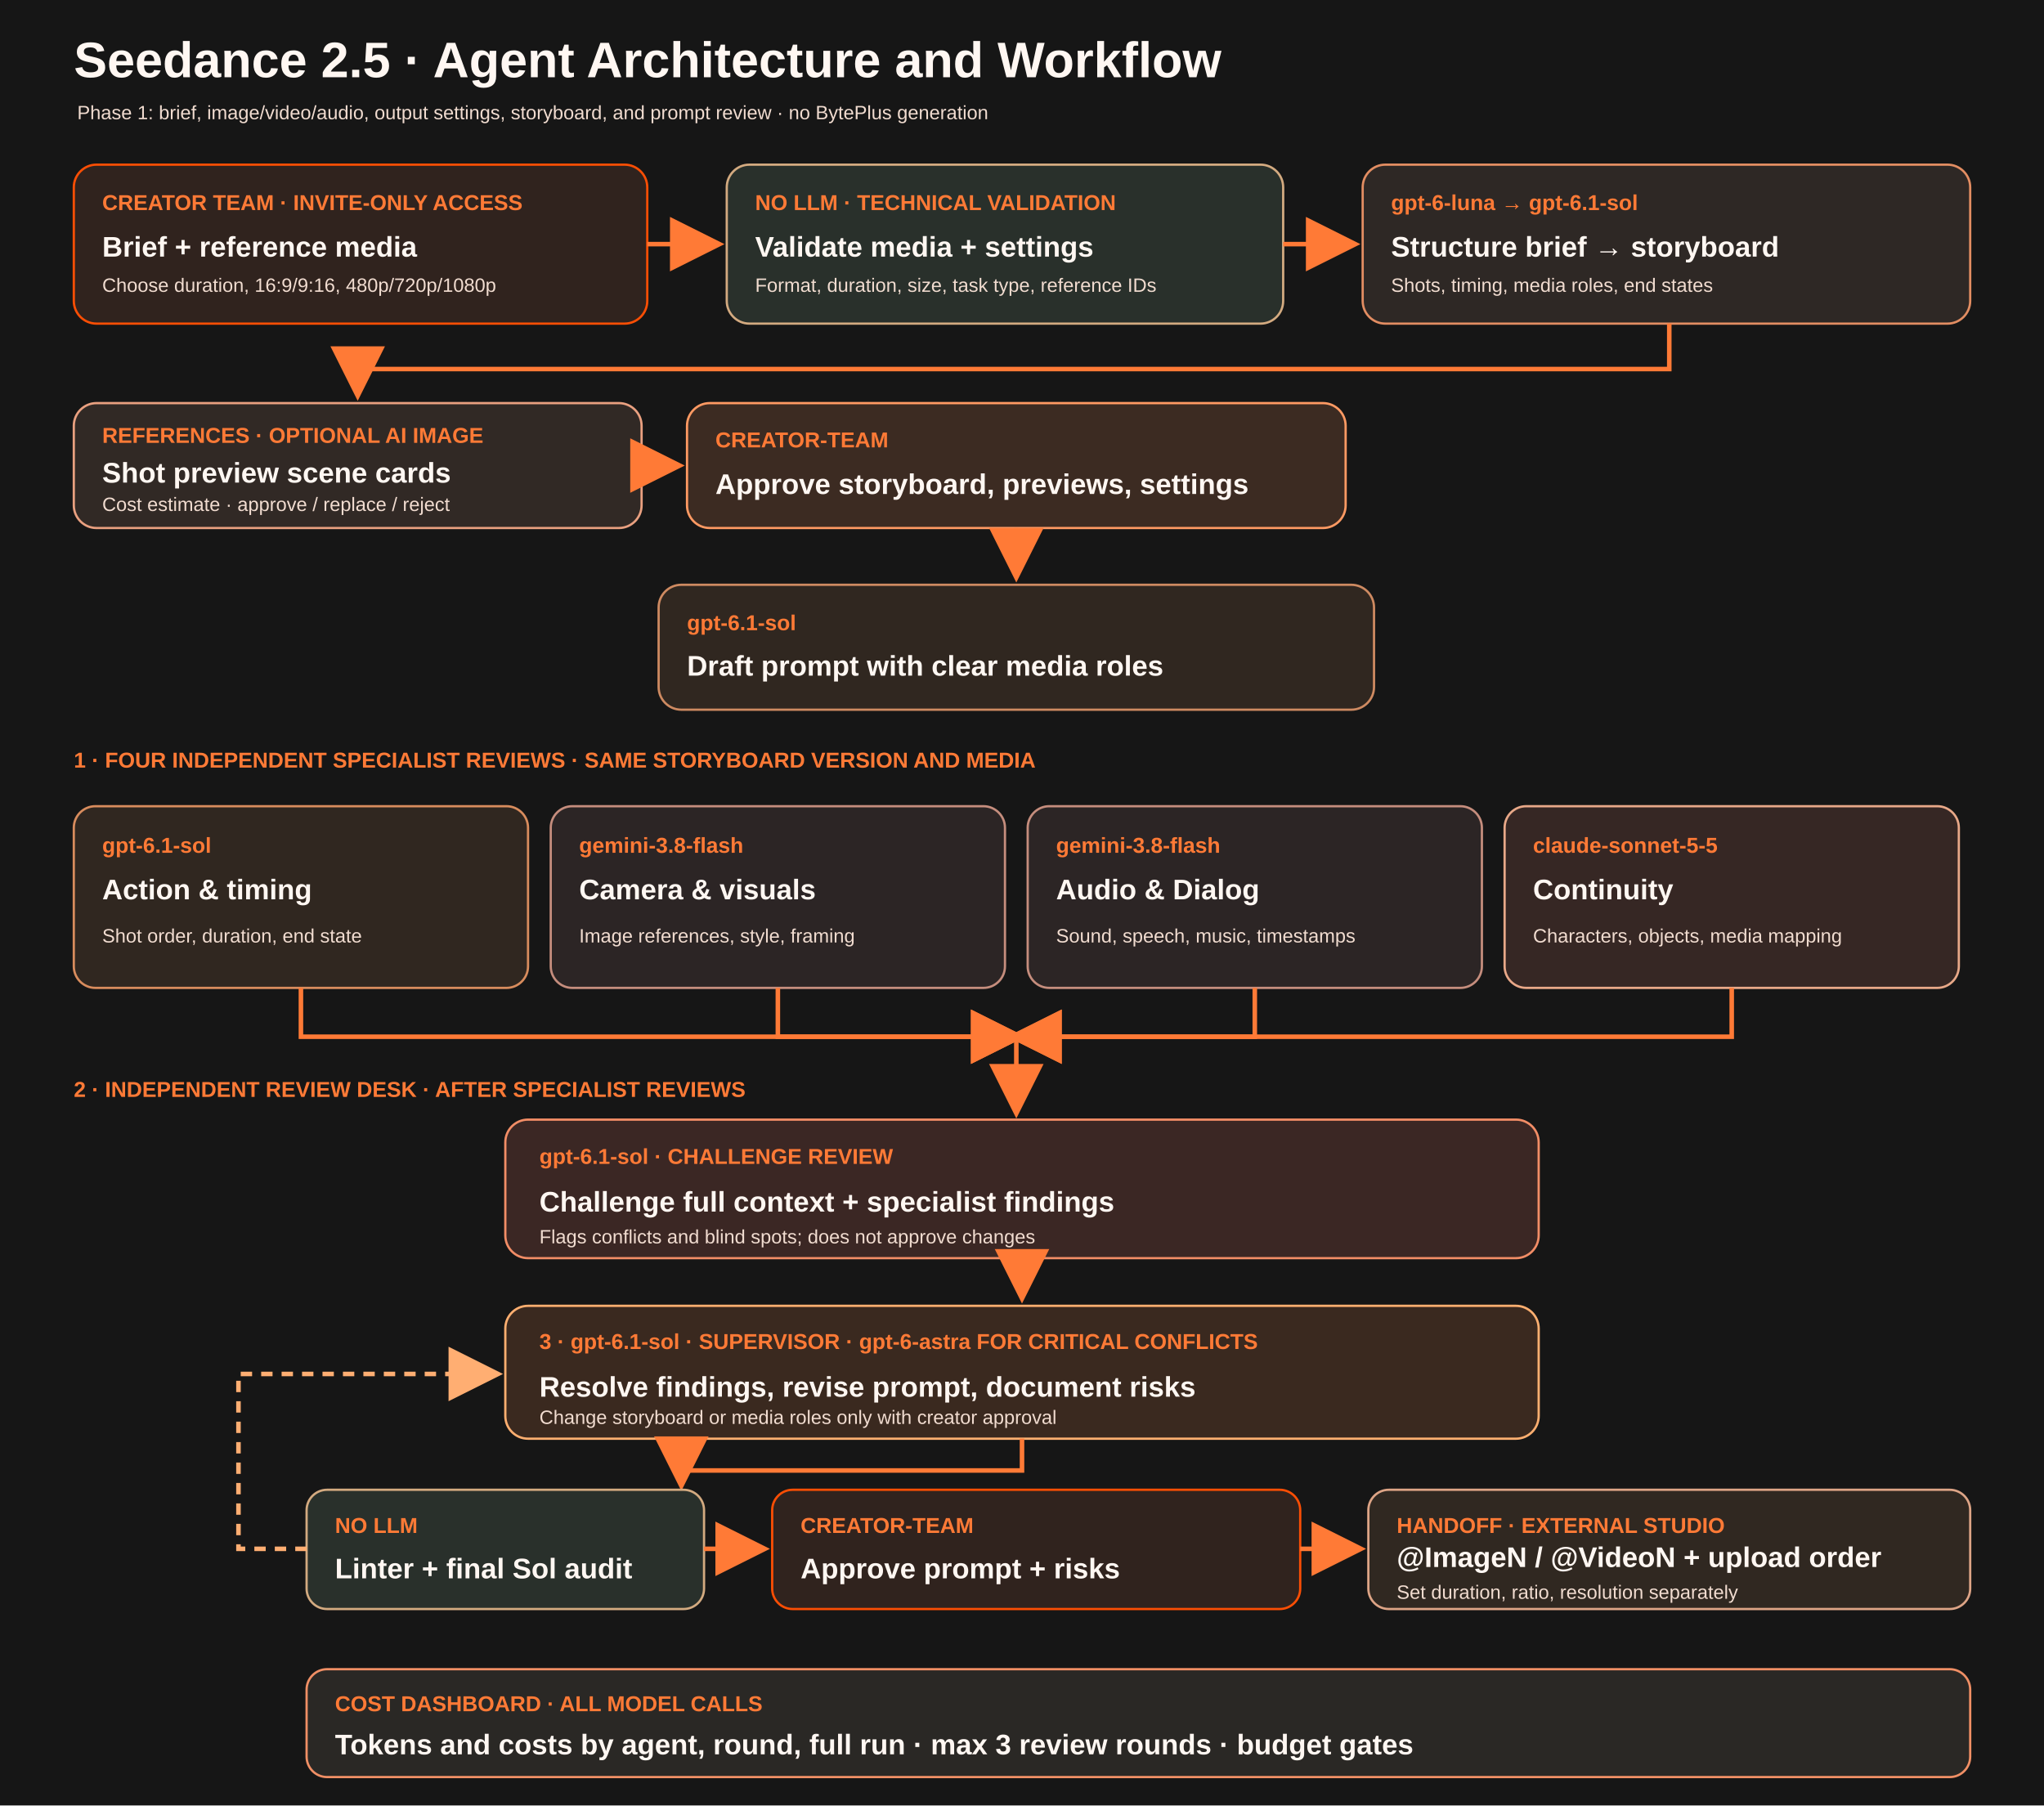
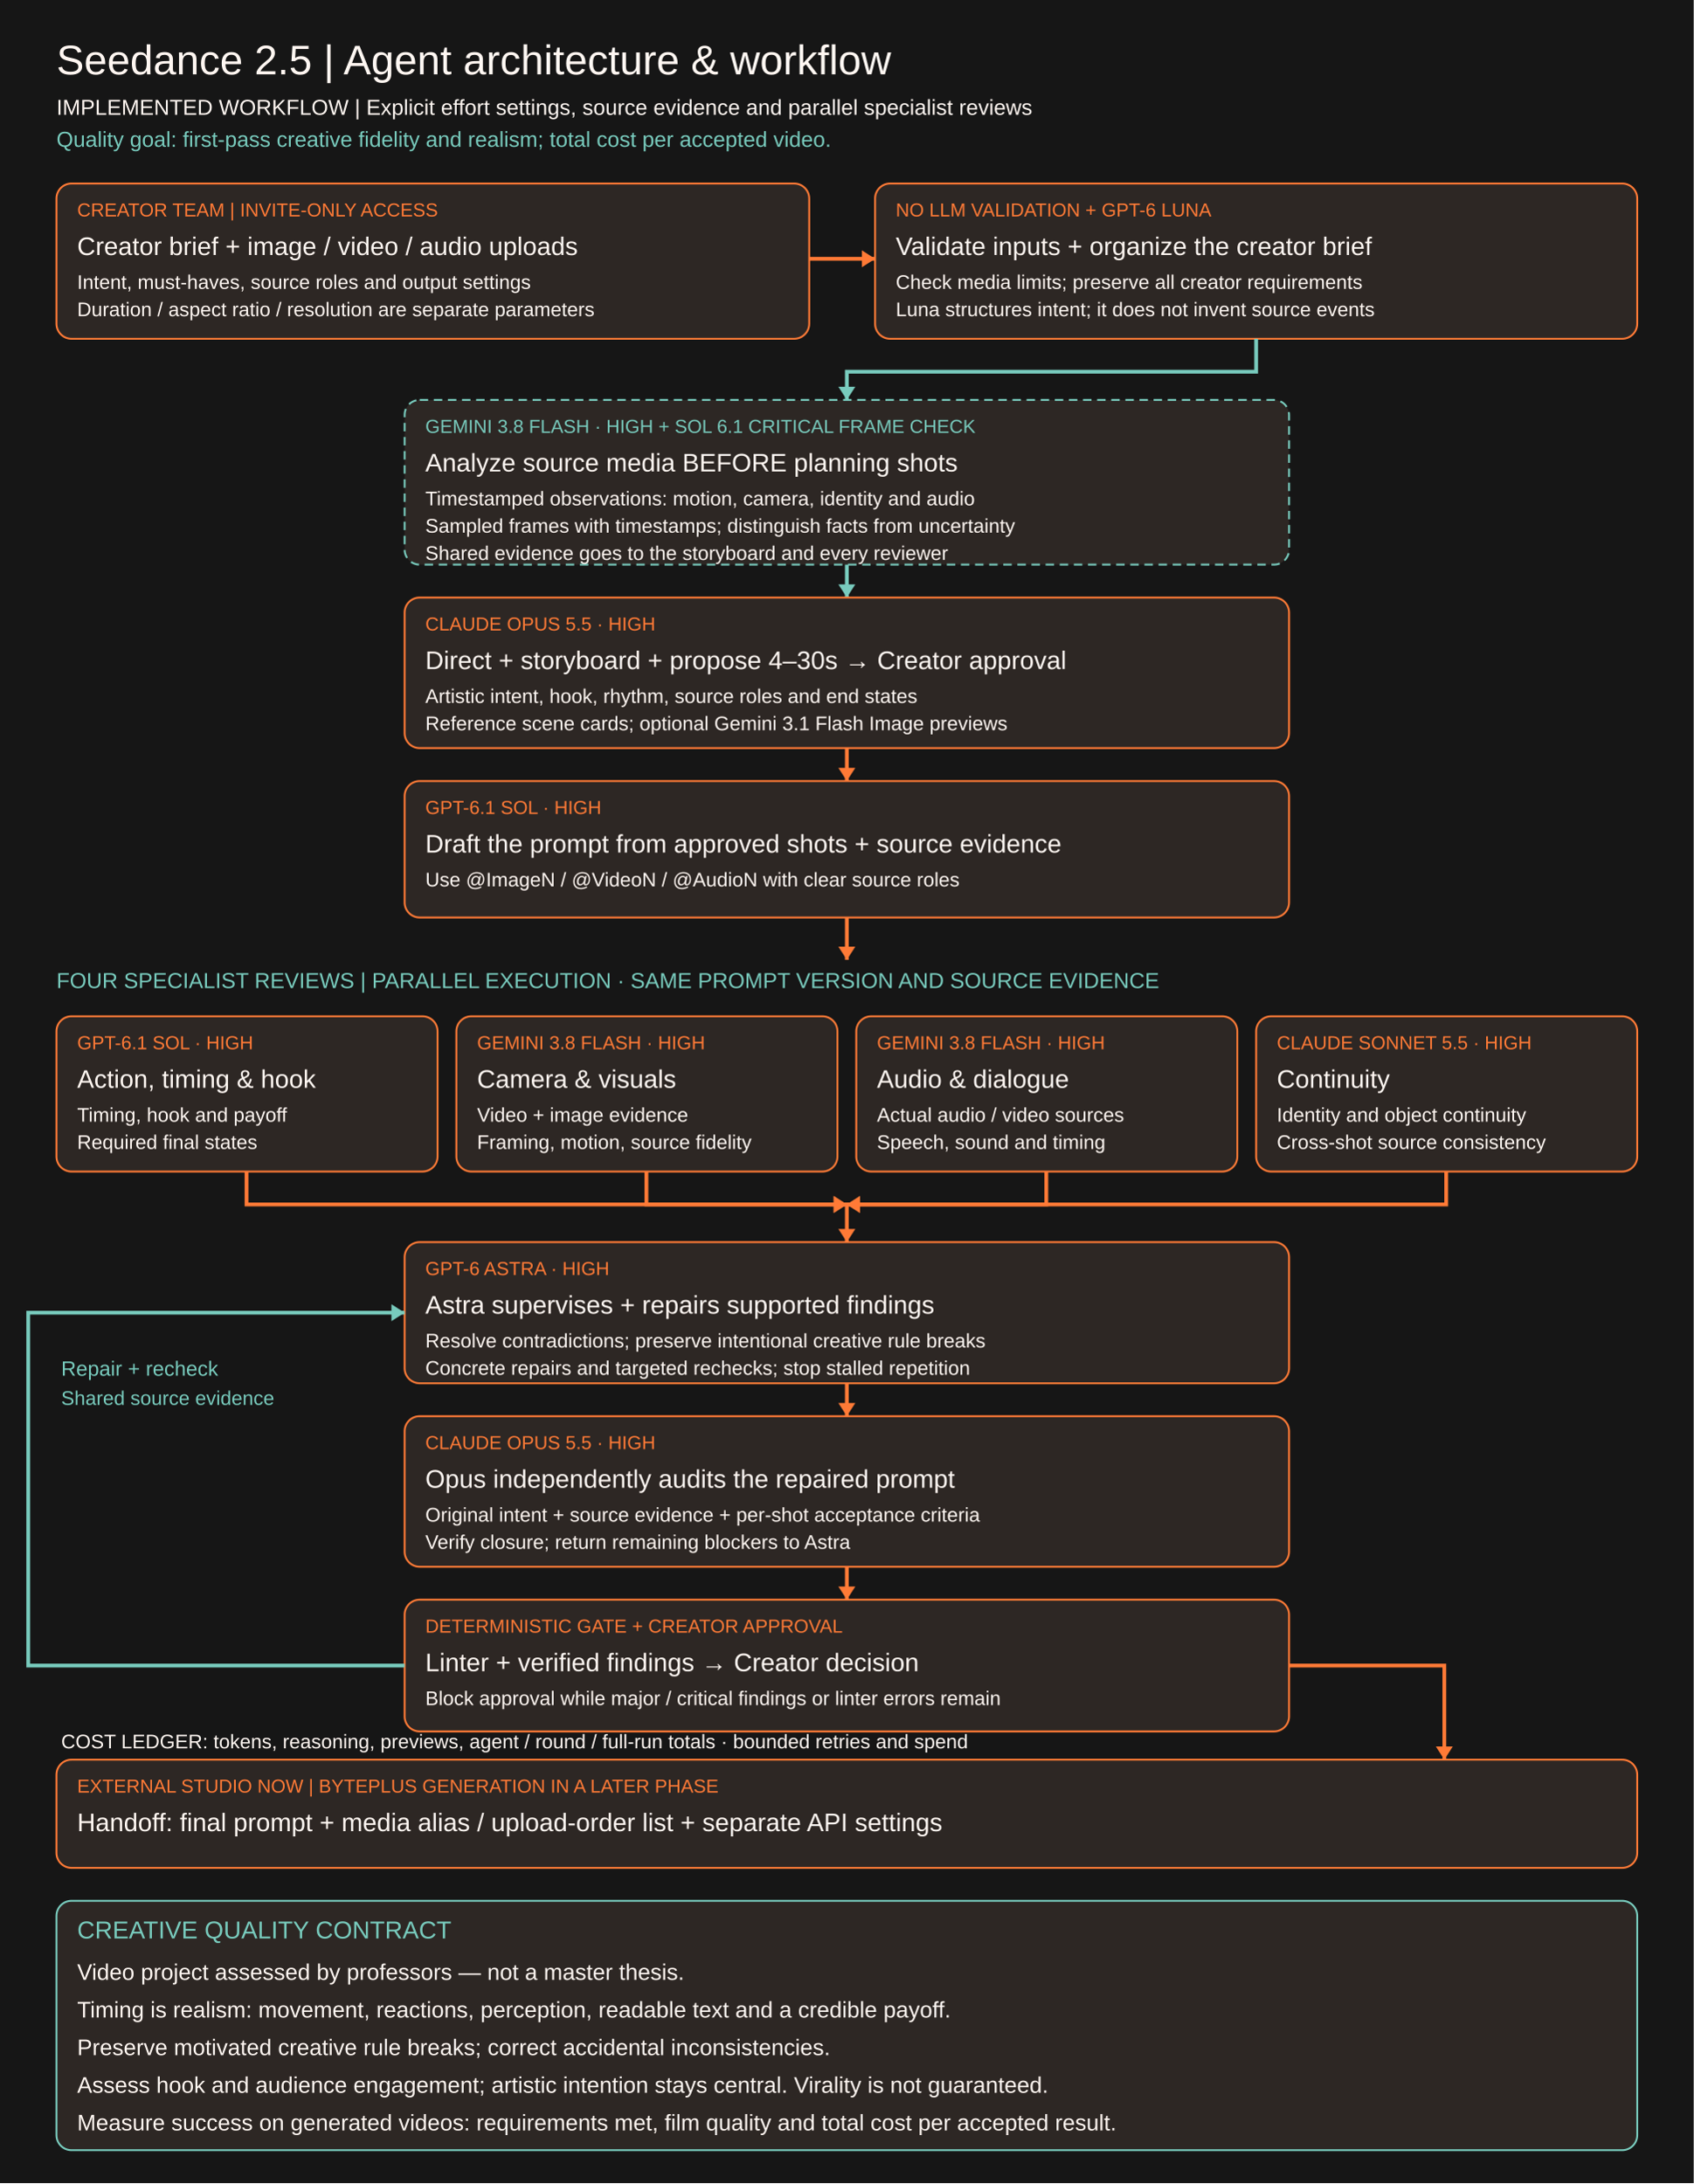
- <svg xmlns="http://www.w3.org/2000/svg" width="1800" height="1590" viewBox="0 0 1800 1590" role="img" aria-labelledby="title desc">
-   <defs>
-     <style>text{font-family:Segoe UI,Arial,sans-serif;fill:#FFF7F2}.title{font-size:44px;font-weight:750}.head{font-size:25px;font-weight:700}.model{font-size:19px;font-weight:700;fill:#FF7A36}.small{font-size:17px;fill:#F1DCD0}.line{stroke:#FF7A36;stroke-width:4;fill:none;marker-end:url(#arrow)}.loop{stroke:#FFAE72;stroke-width:4;fill:none;stroke-dasharray:10 8;marker-end:url(#gold)}</style>
-     <marker id="arrow" markerWidth="12" markerHeight="12" refX="10" refY="6" orient="auto">
-       <path d="M0 0L12 6L0 12Z" fill="#FF7A36" />
-     </marker>
-     <marker id="gold" markerWidth="12" markerHeight="12" refX="10" refY="6" orient="auto">
-       <path d="M0 0L12 6L0 12Z" fill="#FFAE72" />
-     </marker>
-   </defs>
-   <rect width="1800" height="1590" fill="#161616" />
-   <text x="65" y="68" class="title">Seedance 2.5 · Agent Architecture and Workflow</text>
-   <text x="68" y="105" class="small">Phase 1: brief, image/video/audio, output settings, storyboard, and prompt review · no BytePlus generation</text>
-   <rect x="65" y="145" width="505" height="140" rx="20" fill="#30231E" stroke="#FB4E04" stroke-width="2" />
-   <text x="90" y="185" class="model">CREATOR TEAM · INVITE-ONLY ACCESS</text>
-   <text x="90" y="226" class="head">Brief + reference media</text>
-   <text x="90" y="257" class="small">Choose duration, 16:9/9:16, 480p/720p/1080p</text>
-   <path d="M570 215H630" class="line" />
-   <rect x="640" y="145" width="490" height="140" rx="20" fill="#29302B" stroke="#D3AA80" stroke-width="2" />
-   <text x="665" y="185" class="model">NO LLM · TECHNICAL VALIDATION</text>
-   <text x="665" y="226" class="head">Validate media + settings</text>
-   <text x="665" y="257" class="small">Format, duration, size, task type, reference IDs</text>
-   <path d="M1130 215H1190" class="line" />
-   <rect x="1200" y="145" width="535" height="140" rx="20" fill="#2E2825" stroke="#E28D62" stroke-width="2" />
-   <text x="1225" y="185" class="model">gpt-6-luna → gpt-6.1-sol</text>
-   <text x="1225" y="226" class="head">Structure brief → storyboard</text>
-   <text x="1225" y="257" class="small">Shots, timing, media roles, end states</text>
-   <path d="M1470 285V325H315V345" class="line" />
-   <rect x="65" y="355" width="500" height="110" rx="20" fill="#312925" stroke="#E9A080" stroke-width="2" />
-   <text x="90" y="390" class="model">REFERENCES · OPTIONAL AI IMAGE</text>
-   <text x="90" y="425" class="head">Shot preview scene cards</text>
-   <text x="90" y="450" class="small">Cost estimate · approve / replace / reject</text>
-   <path d="M565 410H595" class="line" />
-   <rect x="605" y="355" width="580" height="110" rx="20" fill="#3C2B22" stroke="#FF9A63" stroke-width="2" />
-   <text x="630" y="394" class="model">CREATOR-TEAM</text>
-   <text x="630" y="435" class="head">Approve storyboard, previews, settings</text>
-   <path d="M895 465V505" class="line" />
-   <rect x="580" y="515" width="630" height="110" rx="20" fill="#302720" stroke="#CE8A61" stroke-width="2" />
-   <text x="605" y="555" class="model">gpt-6.1-sol</text>
-   <text x="605" y="595" class="head">Draft prompt with clear media roles</text>
-   <text x="65" y="676" class="model">1 · FOUR INDEPENDENT SPECIALIST REVIEWS · SAME STORYBOARD VERSION AND MEDIA</text>
-   <rect x="65" y="710" width="400" height="160" rx="19" fill="#302720" stroke="#D88C5D" stroke-width="2" />
-   <text x="90" y="751" class="model">gpt-6.1-sol</text>
-   <text x="90" y="792" class="head">Action &amp; timing</text>
-   <text x="90" y="830" class="small">Shot order, duration, end state</text>
-   <rect x="485" y="710" width="400" height="160" rx="19" fill="#2C2525" stroke="#C58D7D" stroke-width="2" />
-   <text x="510" y="751" class="model">gemini-3.8-flash</text>
-   <text x="510" y="792" class="head">Camera &amp; visuals</text>
-   <text x="510" y="830" class="small">Image references, style, framing</text>
-   <rect x="905" y="710" width="400" height="160" rx="19" fill="#2C2525" stroke="#C58D7D" stroke-width="2" />
-   <text x="930" y="751" class="model">gemini-3.8-flash</text>
-   <text x="930" y="792" class="head">Audio &amp; Dialog</text>
-   <text x="930" y="830" class="small">Sound, speech, music, timestamps</text>
-   <rect x="1325" y="710" width="400" height="160" rx="19" fill="#362724" stroke="#E8A888" stroke-width="2" />
-   <text x="1350" y="751" class="model">claude-sonnet-5-5</text>
-   <text x="1350" y="792" class="head">Continuity</text>
-   <text x="1350" y="830" class="small">Characters, objects, media mapping</text>
-   <path d="M265 870V913H895" class="line" />
-   <path d="M685 870V913H895" class="line" />
-   <path d="M1105 870V913H895" class="line" />
-   <path d="M1525 870V913H895" class="line" />
-   <path d="M895 913V977" class="line" />
-   <text x="65" y="966" class="model">2 · INDEPENDENT REVIEW DESK · AFTER SPECIALIST REVIEWS</text>
-   <rect x="445" y="986" width="910" height="122" rx="20" fill="#3B2724" stroke="#F28D66" stroke-width="2" />
-   <text x="475" y="1025" class="model">gpt-6.1-sol · CHALLENGE REVIEW</text>
-   <text x="475" y="1067" class="head">Challenge full context + specialist findings</text>
-   <text x="475" y="1095" class="small">Flags conflicts and blind spots; does not approve changes</text>
-   <path d="M900 1108V1140" class="line" />
-   <rect x="445" y="1150" width="910" height="117" rx="20" fill="#3A291F" stroke="#FFAF70" stroke-width="2" />
-   <text x="475" y="1188" class="model">3 · gpt-6.1-sol · SUPERVISOR · gpt-6-astra FOR CRITICAL CONFLICTS</text>
-   <text x="475" y="1230" class="head">Resolve findings, revise prompt, document risks</text>
-   <text x="475" y="1254" class="small">Change storyboard or media roles only with creator approval</text>
-   <path d="M900 1267V1295H600V1305" class="line" />
-   <rect x="270" y="1312" width="350" height="105" rx="18" fill="#29302B" stroke="#D3AA80" stroke-width="2" />
-   <text x="295" y="1350" class="model">NO LLM</text>
-   <text x="295" y="1390" class="head">Linter + final Sol audit</text>
-   <path d="M620 1364H670" class="line" />
-   <rect x="680" y="1312" width="465" height="105" rx="18" fill="#30231E" stroke="#FB4E04" stroke-width="2" />
-   <text x="705" y="1350" class="model">CREATOR-TEAM</text>
-   <text x="705" y="1390" class="head">Approve prompt + risks</text>
-   <path d="M1145 1364H1195" class="line" />
-   <rect x="1205" y="1312" width="530" height="105" rx="18" fill="#302821" stroke="#DDA486" stroke-width="2" />
-   <text x="1230" y="1350" class="model">HANDOFF · EXTERNAL STUDIO</text>
-   <text x="1230" y="1380" class="head">@ImageN / @VideoN + upload order</text>
-   <text x="1230" y="1408" class="small">Set duration, ratio, resolution separately</text>
-   <path d="M270 1364H210V1210H435" class="loop" />
-   <rect x="270" y="1470" width="1465" height="95" rx="18" fill="#2A2825" stroke="#F08F65" stroke-width="2" />
-   <text x="295" y="1507" class="model">COST DASHBOARD · ALL MODEL CALLS</text>
-   <text x="295" y="1545" class="head">Tokens and costs by agent, round, full run · max 3 review rounds · budget gates</text>
+ <svg xmlns="http://www.w3.org/2000/svg" width="1800" height="2320" viewBox="0 0 1800 2320">
+   <rect width="100%" height="100%" fill="#161616" />
+   <text x="60" y="79" font-family="Segoe UI,Arial,sans-serif" font-size="44" fill="#fff7f2">Seedance 2.5 | Agent architecture &amp; workflow</text>
+   <text x="60" y="122" font-family="Segoe UI,Arial,sans-serif" font-size="23" fill="#fff7f2">IMPLEMENTED WORKFLOW | Explicit effort settings, source evidence and parallel specialist reviews</text>
+   <text x="60" y="156" font-family="Segoe UI,Arial,sans-serif" font-size="23" fill="#78cbbd">Quality goal: first-pass creative fidelity and realism; total cost per accepted video.</text>
+   <rect x="60" y="195" width="800" height="165" rx="16" fill="#2d2724" stroke="#ff7a36" stroke-width="2" />
+   <text x="82" y="230" font-family="Segoe UI,Arial,sans-serif" font-size="20" fill="#ff7a36">CREATOR TEAM | INVITE-ONLY ACCESS</text>
+   <text x="82" y="271" font-family="Segoe UI,Arial,sans-serif" font-size="27" fill="#fff7f2">Creator brief + image / video / audio uploads</text>
+   <text x="82" y="307" font-family="Segoe UI,Arial,sans-serif" font-size="21" fill="#fff7f2">Intent, must-haves, source roles and output settings</text>
+   <text x="82" y="336" font-family="Segoe UI,Arial,sans-serif" font-size="21" fill="#fff7f2">Duration / aspect ratio / resolution are separate parameters</text>
+   <rect x="930" y="195" width="810" height="165" rx="16" fill="#2d2724" stroke="#ff7a36" stroke-width="2" />
+   <text x="952" y="230" font-family="Segoe UI,Arial,sans-serif" font-size="20" fill="#ff7a36">NO LLM VALIDATION + GPT-6 LUNA</text>
+   <text x="952" y="271" font-family="Segoe UI,Arial,sans-serif" font-size="27" fill="#fff7f2">Validate inputs + organize the creator brief</text>
+   <text x="952" y="307" font-family="Segoe UI,Arial,sans-serif" font-size="21" fill="#fff7f2">Check media limits; preserve all creator requirements</text>
+   <text x="952" y="336" font-family="Segoe UI,Arial,sans-serif" font-size="21" fill="#fff7f2">Luna structures intent; it does not invent source events</text>
+   <polyline points="860,275 930,275" fill="none" stroke="#ff7a36" stroke-width="4" />
+   <polygon points="930,275 916,266 916,284" fill="#ff7a36" />
+   <polyline points="1335,360 1335,395 900,395 900,425" fill="none" stroke="#78cbbd" stroke-width="4" />
+   <polygon points="900,425 891,411 909,411" fill="#78cbbd" />
+   <rect x="430" y="425" width="940" height="175" rx="16" fill="#2d2724" stroke="#78cbbd" stroke-width="2" stroke-dasharray="9 6" />
+   <text x="452" y="460" font-family="Segoe UI,Arial,sans-serif" font-size="20" fill="#78cbbd">GEMINI 3.8 FLASH · HIGH + SOL 6.1 CRITICAL FRAME CHECK</text>
+   <text x="452" y="501" font-family="Segoe UI,Arial,sans-serif" font-size="27" fill="#fff7f2">Analyze source media BEFORE planning shots</text>
+   <text x="452" y="537" font-family="Segoe UI,Arial,sans-serif" font-size="21" fill="#fff7f2">Timestamped observations: motion, camera, identity and audio</text>
+   <text x="452" y="566" font-family="Segoe UI,Arial,sans-serif" font-size="21" fill="#fff7f2">Sampled frames with timestamps; distinguish facts from uncertainty</text>
+   <text x="452" y="595" font-family="Segoe UI,Arial,sans-serif" font-size="21" fill="#fff7f2">Shared evidence goes to the storyboard and every reviewer</text>
+   <polyline points="900,600 900,635" fill="none" stroke="#78cbbd" stroke-width="4" />
+   <polygon points="900,635 891,621 909,621" fill="#78cbbd" />
+   <rect x="430" y="635" width="940" height="160" rx="16" fill="#2d2724" stroke="#ff7a36" stroke-width="2" />
+   <text x="452" y="670" font-family="Segoe UI,Arial,sans-serif" font-size="20" fill="#ff7a36">CLAUDE OPUS 5.5 · HIGH</text>
+   <text x="452" y="711" font-family="Segoe UI,Arial,sans-serif" font-size="27" fill="#fff7f2">Direct + storyboard + propose 4–30s → Creator approval</text>
+   <text x="452" y="747" font-family="Segoe UI,Arial,sans-serif" font-size="21" fill="#fff7f2">Artistic intent, hook, rhythm, source roles and end states</text>
+   <text x="452" y="776" font-family="Segoe UI,Arial,sans-serif" font-size="21" fill="#fff7f2">Reference scene cards; optional Gemini 3.1 Flash Image previews</text>
+   <polyline points="900,795 900,830" fill="none" stroke="#ff7a36" stroke-width="4" />
+   <polygon points="900,830 891,816 909,816" fill="#ff7a36" />
+   <rect x="430" y="830" width="940" height="145" rx="16" fill="#2d2724" stroke="#ff7a36" stroke-width="2" />
+   <text x="452" y="865" font-family="Segoe UI,Arial,sans-serif" font-size="20" fill="#ff7a36">GPT-6.1 SOL · HIGH</text>
+   <text x="452" y="906" font-family="Segoe UI,Arial,sans-serif" font-size="27" fill="#fff7f2">Draft the prompt from approved shots + source evidence</text>
+   <text x="452" y="942" font-family="Segoe UI,Arial,sans-serif" font-size="21" fill="#fff7f2">Use @ImageN / @VideoN / @AudioN with clear source roles</text>
+   <polyline points="900,975 900,1020" fill="none" stroke="#ff7a36" stroke-width="4" />
+   <polygon points="900,1020 891,1006 909,1006" fill="#ff7a36" />
+   <text x="60" y="1050" font-family="Segoe UI,Arial,sans-serif" font-size="23" fill="#78cbbd">FOUR SPECIALIST REVIEWS | PARALLEL EXECUTION · SAME PROMPT VERSION AND SOURCE EVIDENCE</text>
+   <rect x="60" y="1080" width="405" height="165" rx="16" fill="#2d2724" stroke="#ff7a36" stroke-width="2" />
+   <text x="82" y="1115" font-family="Segoe UI,Arial,sans-serif" font-size="20" fill="#ff7a36">GPT-6.1 SOL · HIGH</text>
+   <text x="82" y="1156" font-family="Segoe UI,Arial,sans-serif" font-size="27" fill="#fff7f2">Action, timing &amp; hook</text>
+   <text x="82" y="1192" font-family="Segoe UI,Arial,sans-serif" font-size="21" fill="#fff7f2">Timing, hook and payoff</text>
+   <text x="82" y="1221" font-family="Segoe UI,Arial,sans-serif" font-size="21" fill="#fff7f2">Required final states</text>
+   <polyline points="262,1245 262,1280 900,1280" fill="none" stroke="#ff7a36" stroke-width="4" />
+   <polygon points="900,1280 886,1271 886,1289" fill="#ff7a36" />
+   <rect x="485" y="1080" width="405" height="165" rx="16" fill="#2d2724" stroke="#ff7a36" stroke-width="2" />
+   <text x="507" y="1115" font-family="Segoe UI,Arial,sans-serif" font-size="20" fill="#ff7a36">GEMINI 3.8 FLASH · HIGH</text>
+   <text x="507" y="1156" font-family="Segoe UI,Arial,sans-serif" font-size="27" fill="#fff7f2">Camera &amp; visuals</text>
+   <text x="507" y="1192" font-family="Segoe UI,Arial,sans-serif" font-size="21" fill="#fff7f2">Video + image evidence</text>
+   <text x="507" y="1221" font-family="Segoe UI,Arial,sans-serif" font-size="21" fill="#fff7f2">Framing, motion, source fidelity</text>
+   <polyline points="687,1245 687,1280 900,1280" fill="none" stroke="#ff7a36" stroke-width="4" />
+   <polygon points="900,1280 886,1271 886,1289" fill="#ff7a36" />
+   <rect x="910" y="1080" width="405" height="165" rx="16" fill="#2d2724" stroke="#ff7a36" stroke-width="2" />
+   <text x="932" y="1115" font-family="Segoe UI,Arial,sans-serif" font-size="20" fill="#ff7a36">GEMINI 3.8 FLASH · HIGH</text>
+   <text x="932" y="1156" font-family="Segoe UI,Arial,sans-serif" font-size="27" fill="#fff7f2">Audio &amp; dialogue</text>
+   <text x="932" y="1192" font-family="Segoe UI,Arial,sans-serif" font-size="21" fill="#fff7f2">Actual audio / video sources</text>
+   <text x="932" y="1221" font-family="Segoe UI,Arial,sans-serif" font-size="21" fill="#fff7f2">Speech, sound and timing</text>
+   <polyline points="1112,1245 1112,1280 900,1280" fill="none" stroke="#ff7a36" stroke-width="4" />
+   <polygon points="900,1280 914,1271 914,1289" fill="#ff7a36" />
+   <rect x="1335" y="1080" width="405" height="165" rx="16" fill="#2d2724" stroke="#ff7a36" stroke-width="2" />
+   <text x="1357" y="1115" font-family="Segoe UI,Arial,sans-serif" font-size="20" fill="#ff7a36">CLAUDE SONNET 5.5 · HIGH</text>
+   <text x="1357" y="1156" font-family="Segoe UI,Arial,sans-serif" font-size="27" fill="#fff7f2">Continuity</text>
+   <text x="1357" y="1192" font-family="Segoe UI,Arial,sans-serif" font-size="21" fill="#fff7f2">Identity and object continuity</text>
+   <text x="1357" y="1221" font-family="Segoe UI,Arial,sans-serif" font-size="21" fill="#fff7f2">Cross-shot source consistency</text>
+   <polyline points="1537,1245 1537,1280 900,1280" fill="none" stroke="#ff7a36" stroke-width="4" />
+   <polygon points="900,1280 914,1271 914,1289" fill="#ff7a36" />
+   <polyline points="900,1280 900,1320" fill="none" stroke="#ff7a36" stroke-width="4" />
+   <polygon points="900,1320 891,1306 909,1306" fill="#ff7a36" />
+   <rect x="430" y="1320" width="940" height="150" rx="16" fill="#2d2724" stroke="#ff7a36" stroke-width="2" />
+   <text x="452" y="1355" font-family="Segoe UI,Arial,sans-serif" font-size="20" fill="#ff7a36">GPT-6 ASTRA · HIGH</text>
+   <text x="452" y="1396" font-family="Segoe UI,Arial,sans-serif" font-size="27" fill="#fff7f2">Astra supervises + repairs supported findings</text>
+   <text x="452" y="1432" font-family="Segoe UI,Arial,sans-serif" font-size="21" fill="#fff7f2">Resolve contradictions; preserve intentional creative rule breaks</text>
+   <text x="452" y="1461" font-family="Segoe UI,Arial,sans-serif" font-size="21" fill="#fff7f2">Concrete repairs and targeted rechecks; stop stalled repetition</text>
+   <polyline points="900,1470 900,1505" fill="none" stroke="#ff7a36" stroke-width="4" />
+   <polygon points="900,1505 891,1491 909,1491" fill="#ff7a36" />
+   <rect x="430" y="1505" width="940" height="160" rx="16" fill="#2d2724" stroke="#ff7a36" stroke-width="2" />
+   <text x="452" y="1540" font-family="Segoe UI,Arial,sans-serif" font-size="20" fill="#ff7a36">CLAUDE OPUS 5.5 · HIGH</text>
+   <text x="452" y="1581" font-family="Segoe UI,Arial,sans-serif" font-size="27" fill="#fff7f2">Opus independently audits the repaired prompt</text>
+   <text x="452" y="1617" font-family="Segoe UI,Arial,sans-serif" font-size="21" fill="#fff7f2">Original intent + source evidence + per-shot acceptance criteria</text>
+   <text x="452" y="1646" font-family="Segoe UI,Arial,sans-serif" font-size="21" fill="#fff7f2">Verify closure; return remaining blockers to Astra</text>
+   <polyline points="900,1665 900,1700" fill="none" stroke="#ff7a36" stroke-width="4" />
+   <polygon points="900,1700 891,1686 909,1686" fill="#ff7a36" />
+   <rect x="430" y="1700" width="940" height="140" rx="16" fill="#2d2724" stroke="#ff7a36" stroke-width="2" />
+   <text x="452" y="1735" font-family="Segoe UI,Arial,sans-serif" font-size="20" fill="#ff7a36">DETERMINISTIC GATE + CREATOR APPROVAL</text>
+   <text x="452" y="1776" font-family="Segoe UI,Arial,sans-serif" font-size="27" fill="#fff7f2">Linter + verified findings → Creator decision</text>
+   <text x="452" y="1812" font-family="Segoe UI,Arial,sans-serif" font-size="21" fill="#fff7f2">Block approval while major / critical findings or linter errors remain</text>
+   <polyline points="430,1770 30,1770 30,1395 430,1395" fill="none" stroke="#78cbbd" stroke-width="4" />
+   <polygon points="430,1395 416,1386 416,1404" fill="#78cbbd" />
+   <text x="65" y="1462" font-family="Segoe UI,Arial,sans-serif" font-size="22" fill="#78cbbd">Repair + recheck</text>
+   <text x="65" y="1493" font-family="Segoe UI,Arial,sans-serif" font-size="21" fill="#78cbbd">Shared source evidence</text>
+   <polyline points="1370,1770 1535,1770 1535,1870" fill="none" stroke="#ff7a36" stroke-width="4" />
+   <polygon points="1535,1870 1526,1856 1544,1856" fill="#ff7a36" />
+   <rect x="60" y="1870" width="1680" height="115" rx="16" fill="#2d2724" stroke="#ff7a36" stroke-width="2" />
+   <text x="82" y="1905" font-family="Segoe UI,Arial,sans-serif" font-size="20" fill="#ff7a36">EXTERNAL STUDIO NOW | BYTEPLUS GENERATION IN A LATER PHASE</text>
+   <text x="82" y="1946" font-family="Segoe UI,Arial,sans-serif" font-size="27" fill="#fff7f2">Handoff: final prompt + media alias / upload-order list + separate API settings</text>
+   <text x="65" y="1858" font-family="Segoe UI,Arial,sans-serif" font-size="21" fill="#fff7f2">COST LEDGER: tokens, reasoning, previews, agent / round / full-run totals · bounded retries and spend</text>
+   <rect x="60" y="2020" width="1680" height="265" rx="16" fill="#2d2724" stroke="#78cbbd" stroke-width="2" />
+   <text x="82" y="2060" font-family="Segoe UI,Arial,sans-serif" font-size="26" fill="#78cbbd">CREATIVE QUALITY CONTRACT</text>
+   <text x="82" y="2104" font-family="Segoe UI,Arial,sans-serif" font-size="24" fill="#fff7f2">Video project assessed by professors — not a master thesis.</text>
+   <text x="82" y="2144" font-family="Segoe UI,Arial,sans-serif" font-size="24" fill="#fff7f2">Timing is realism: movement, reactions, perception, readable text and a credible payoff.</text>
+   <text x="82" y="2184" font-family="Segoe UI,Arial,sans-serif" font-size="24" fill="#fff7f2">Preserve motivated creative rule breaks; correct accidental inconsistencies.</text>
+   <text x="82" y="2224" font-family="Segoe UI,Arial,sans-serif" font-size="24" fill="#fff7f2">Assess hook and audience engagement; artistic intention stays central. Virality is not guaranteed.</text>
+   <text x="82" y="2264" font-family="Segoe UI,Arial,sans-serif" font-size="24" fill="#fff7f2">Measure success on generated videos: requirements met, film quality and total cost per accepted result.</text>
</svg>
